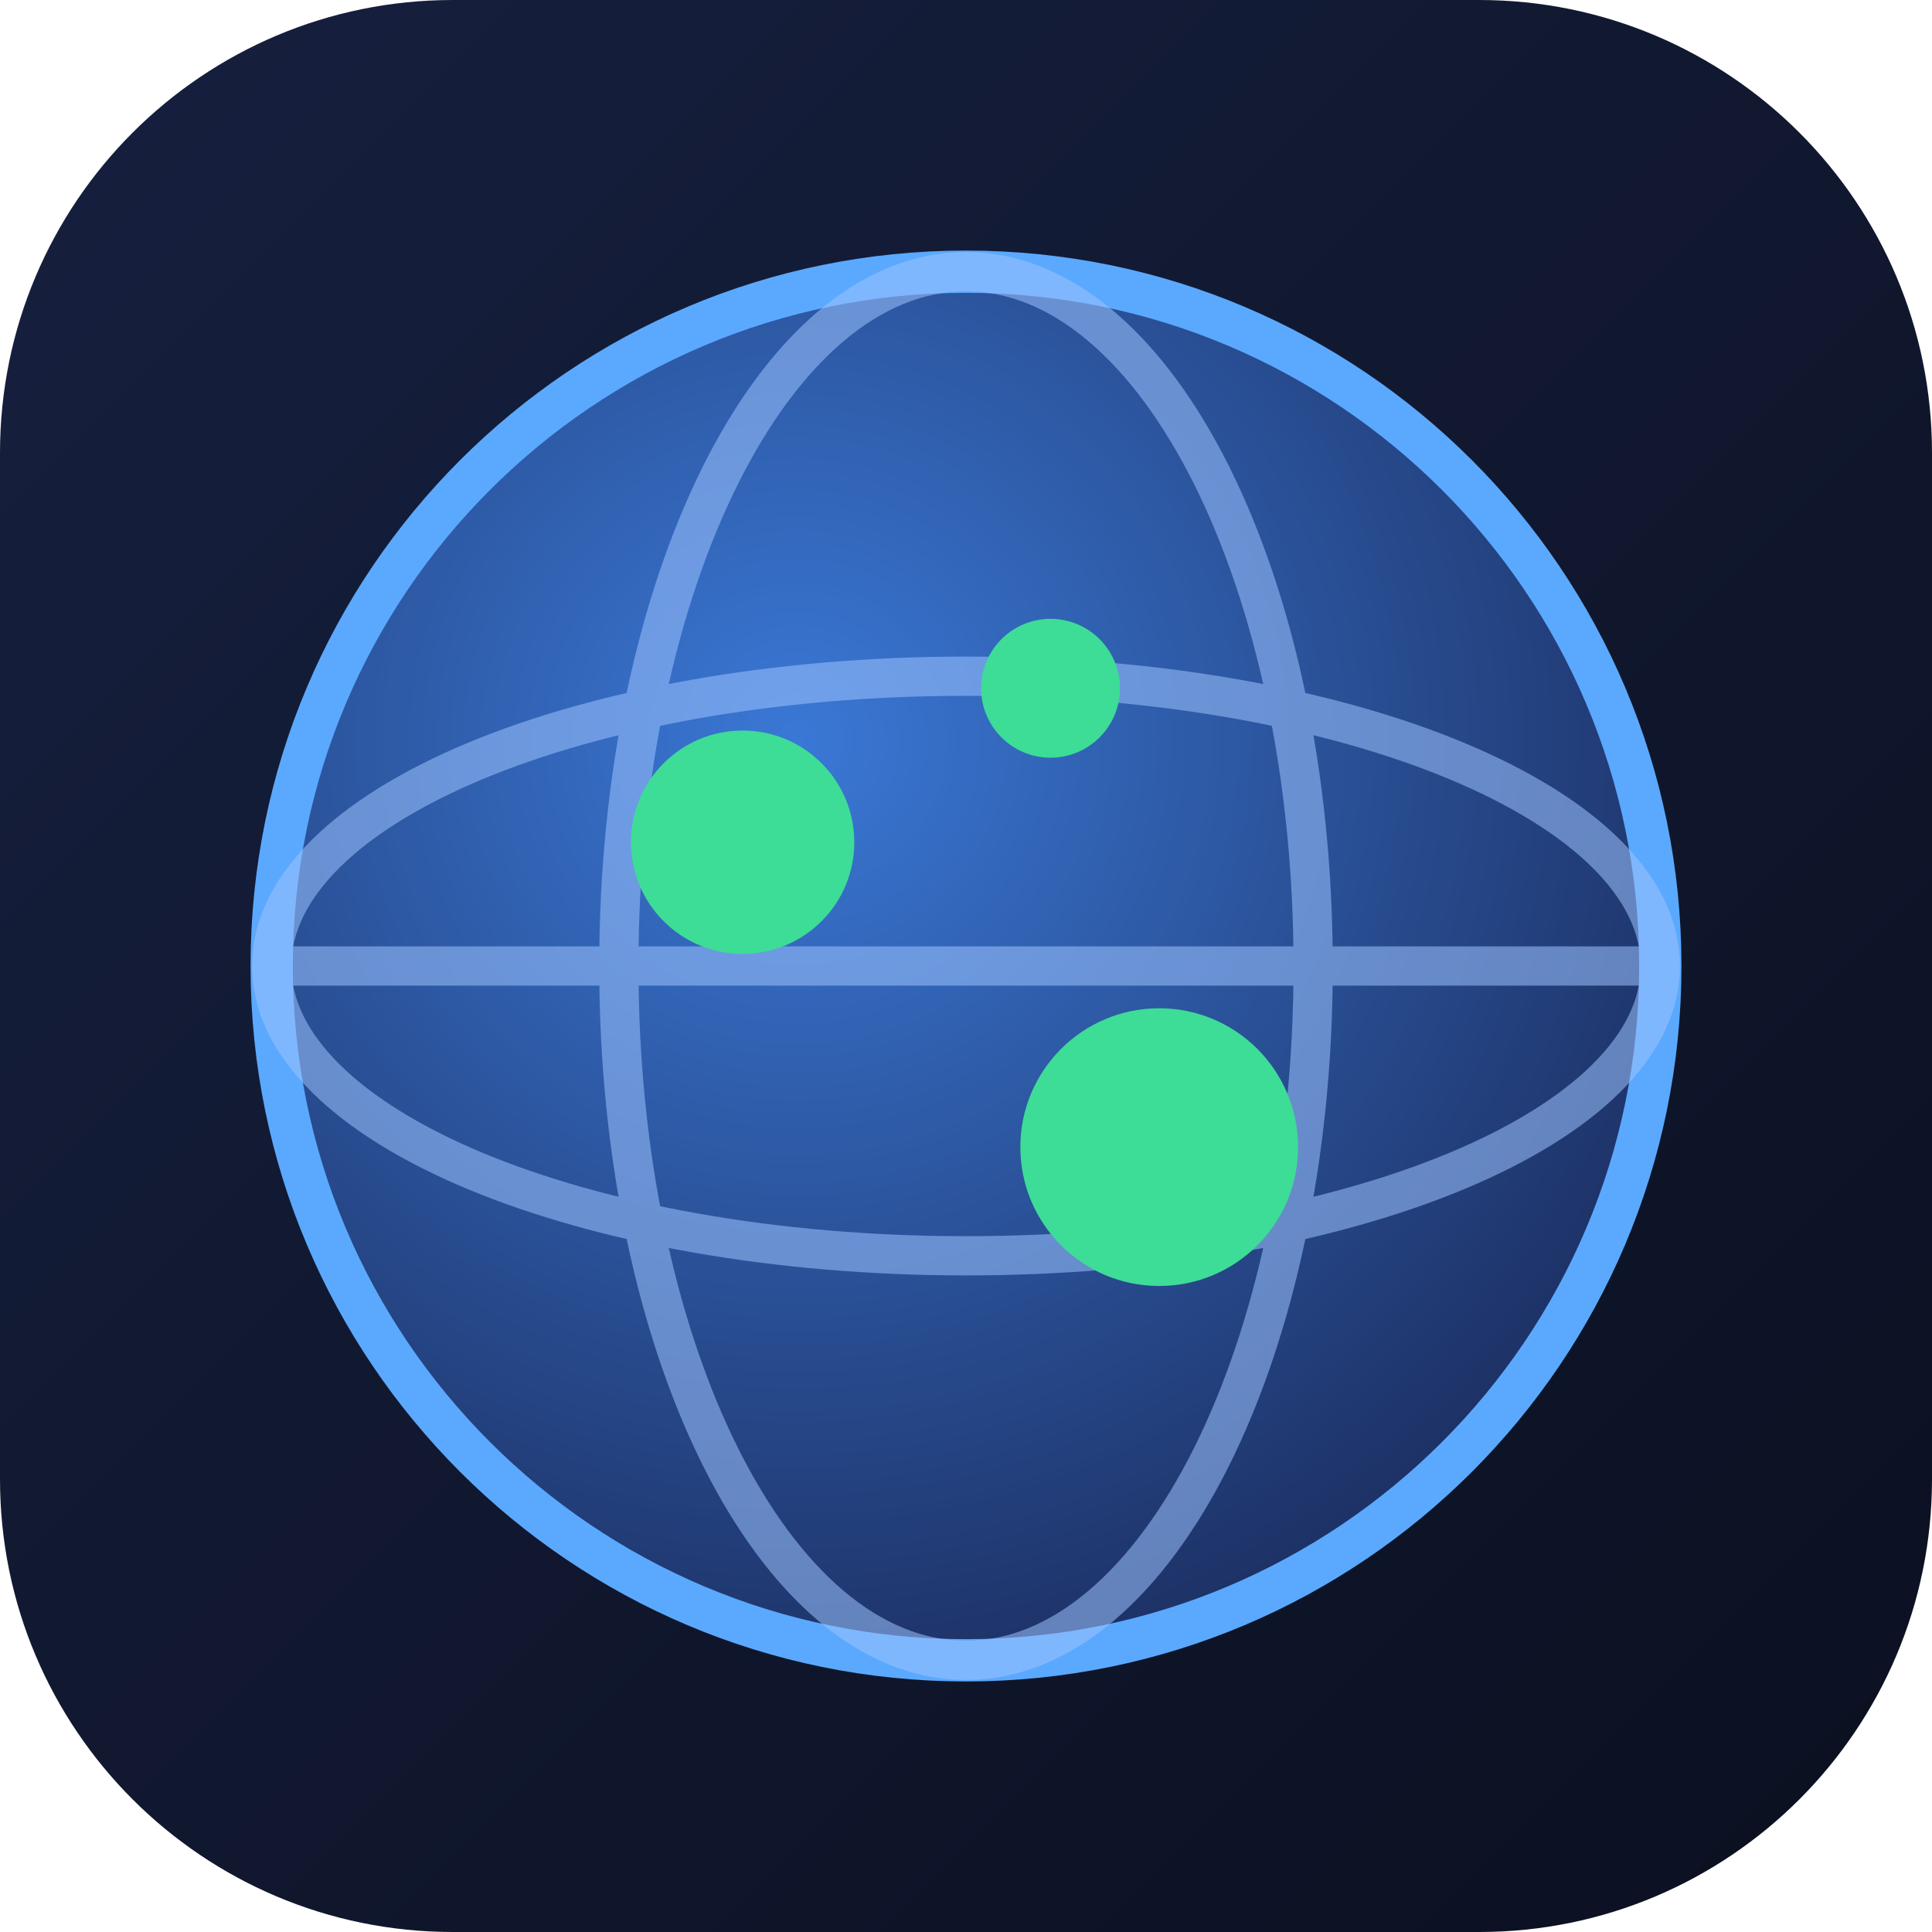
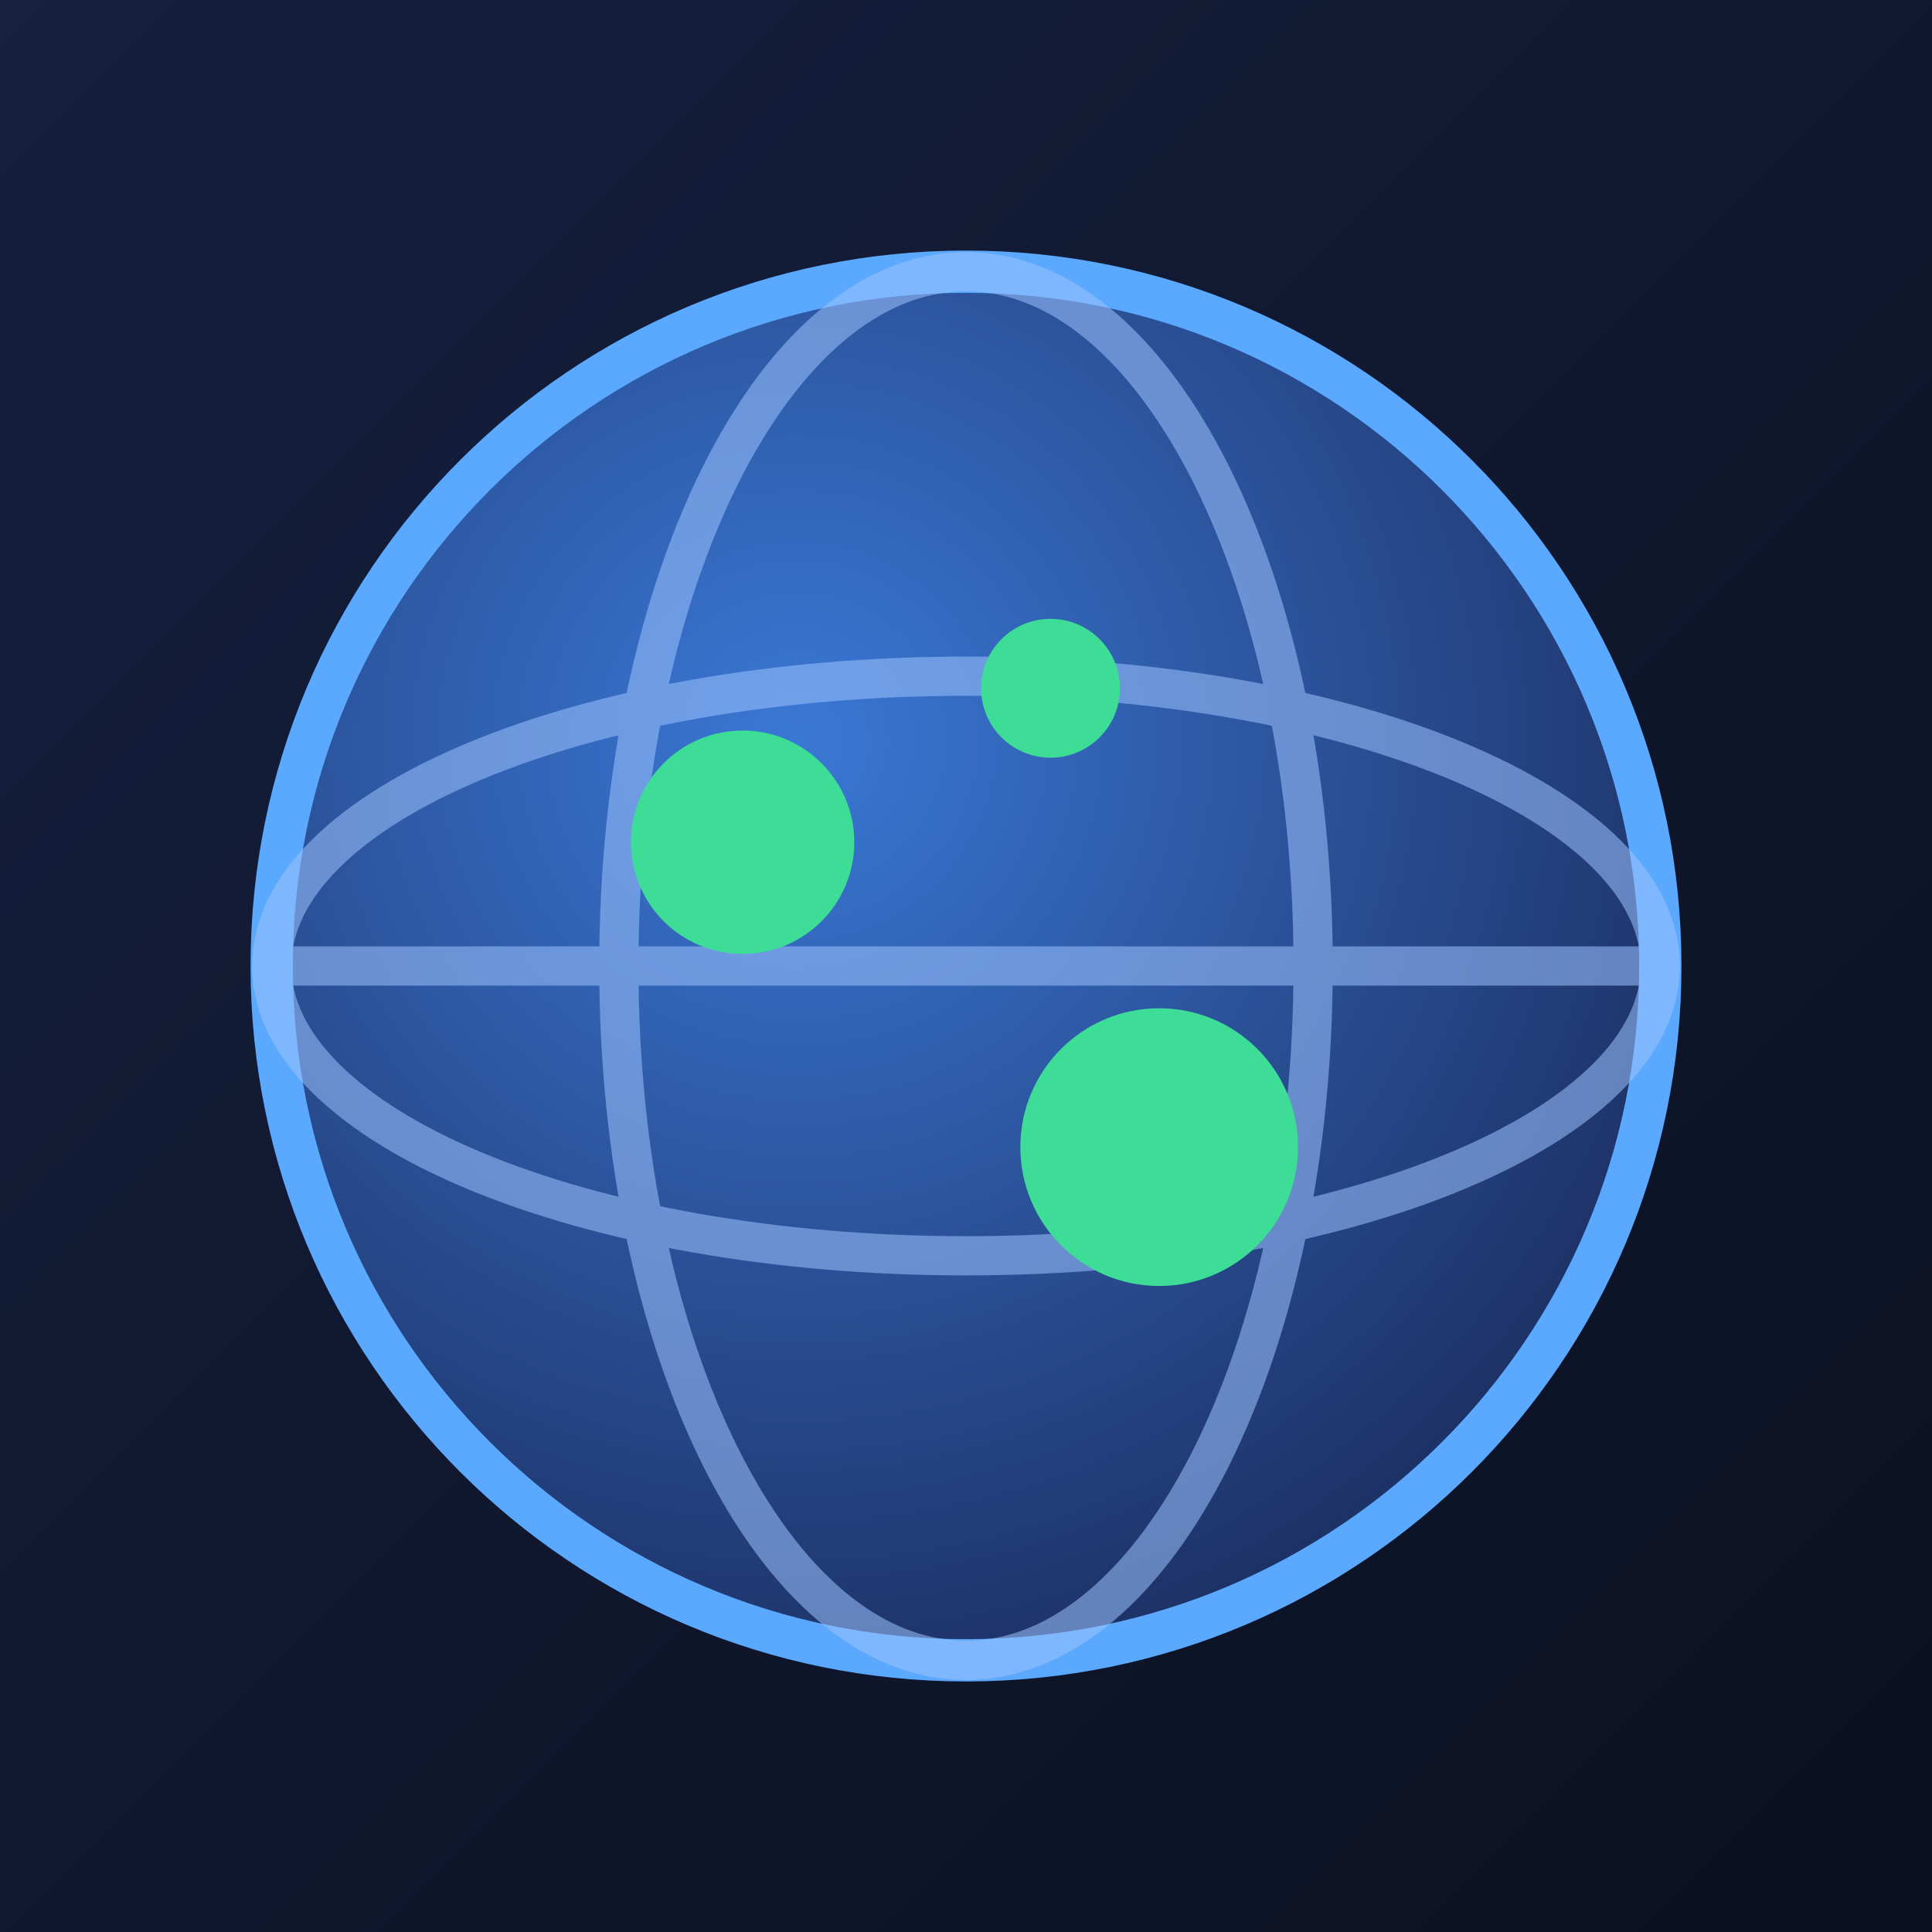
<svg xmlns="http://www.w3.org/2000/svg" width="64" height="64" viewBox="0 0 64 64">
  <defs>
    <linearGradient id="bg" x1="0" y1="0" x2="1" y2="1">
      <stop offset="0" stop-color="#16203f" />
      <stop offset="1" stop-color="#0b1020" />
    </linearGradient>
    <radialGradient id="globe" cx="0.38" cy="0.34" r="0.85">
      <stop offset="0" stop-color="#3a78d6" />
      <stop offset="1" stop-color="#16204a" />
    </radialGradient>
  </defs>
-   <rect width="64" height="64" rx="15" fill="url(#bg)" />
+   <rect width="64" height="64" fill="url(#bg)" />
  <circle cx="32" cy="32" r="23" fill="url(#globe)" stroke="#5aa9ff" stroke-width="1.4" />
  <g fill="none" stroke="#9cc2ff" stroke-width="1.3" opacity="0.55">
    <ellipse cx="32" cy="32" rx="23" ry="9.6" />
    <ellipse cx="32" cy="32" rx="11.5" ry="23" />
    <line x1="9" y1="32" x2="55" y2="32" />
  </g>
  <g fill="#3ddc97">
    <circle cx="24.6" cy="27.9" r="3.7" />
    <circle cx="38.4" cy="38" r="4.6" />
    <circle cx="34.8" cy="22.8" r="2.3" />
  </g>
</svg>
